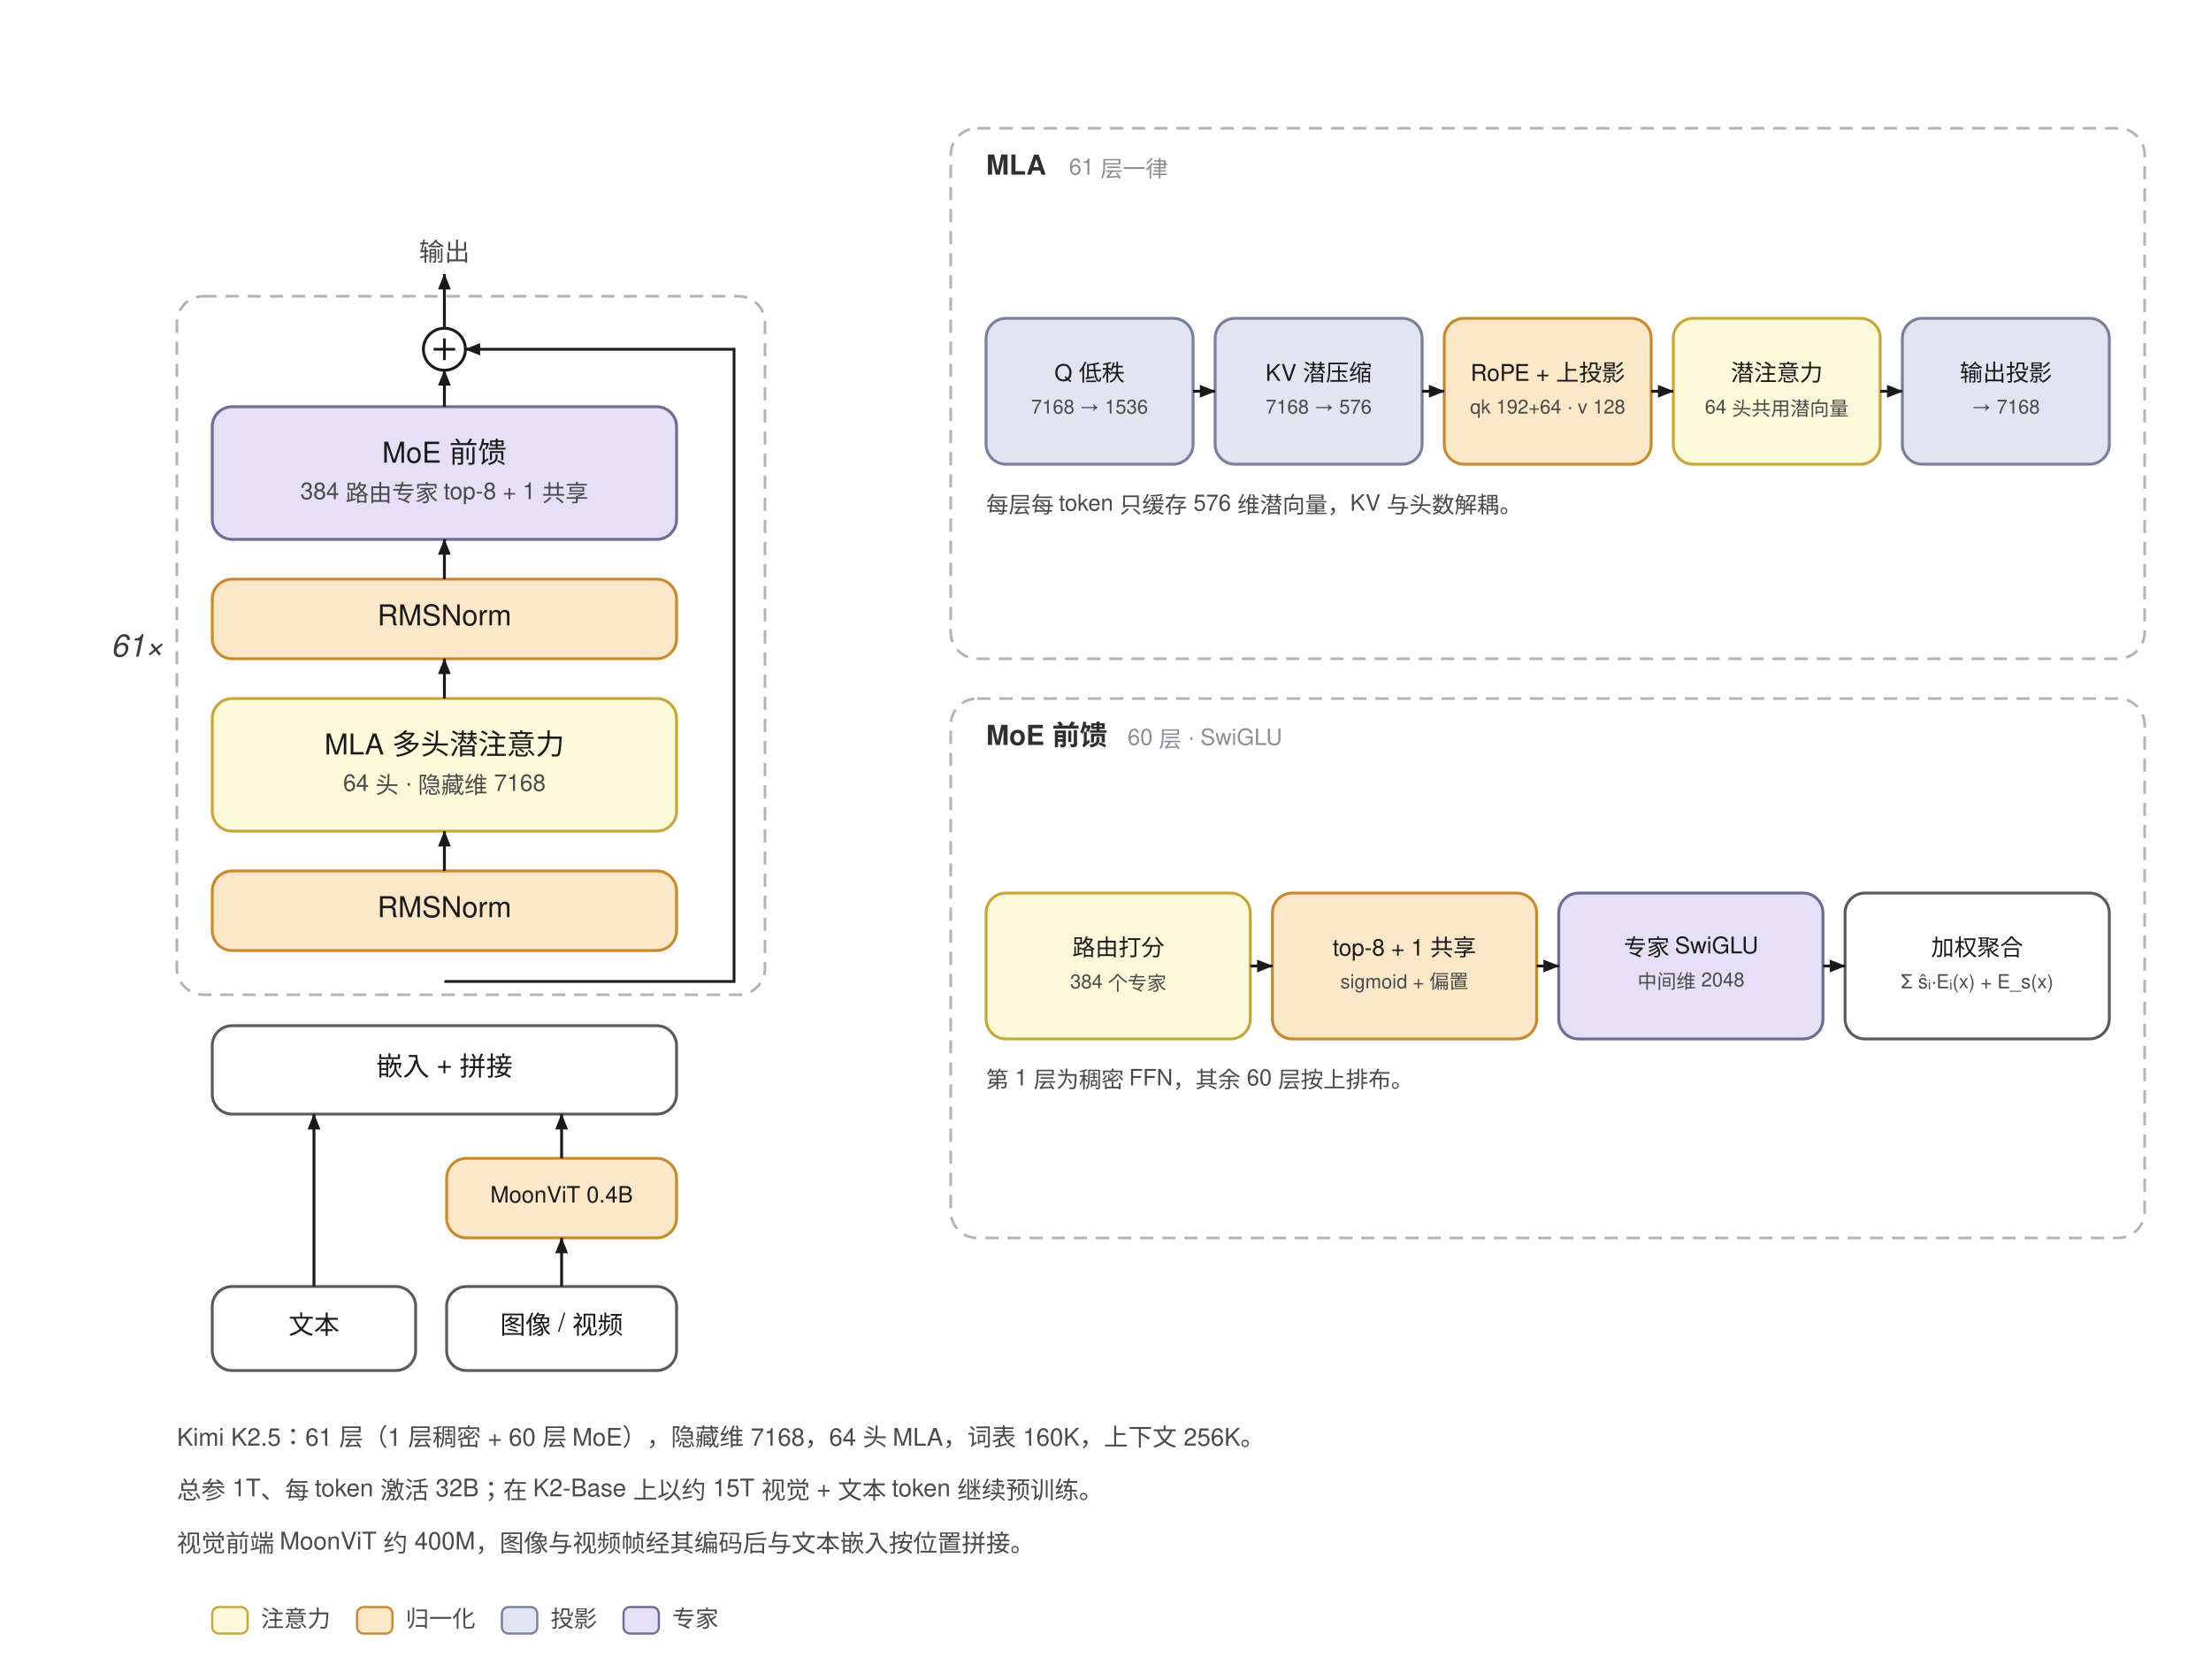
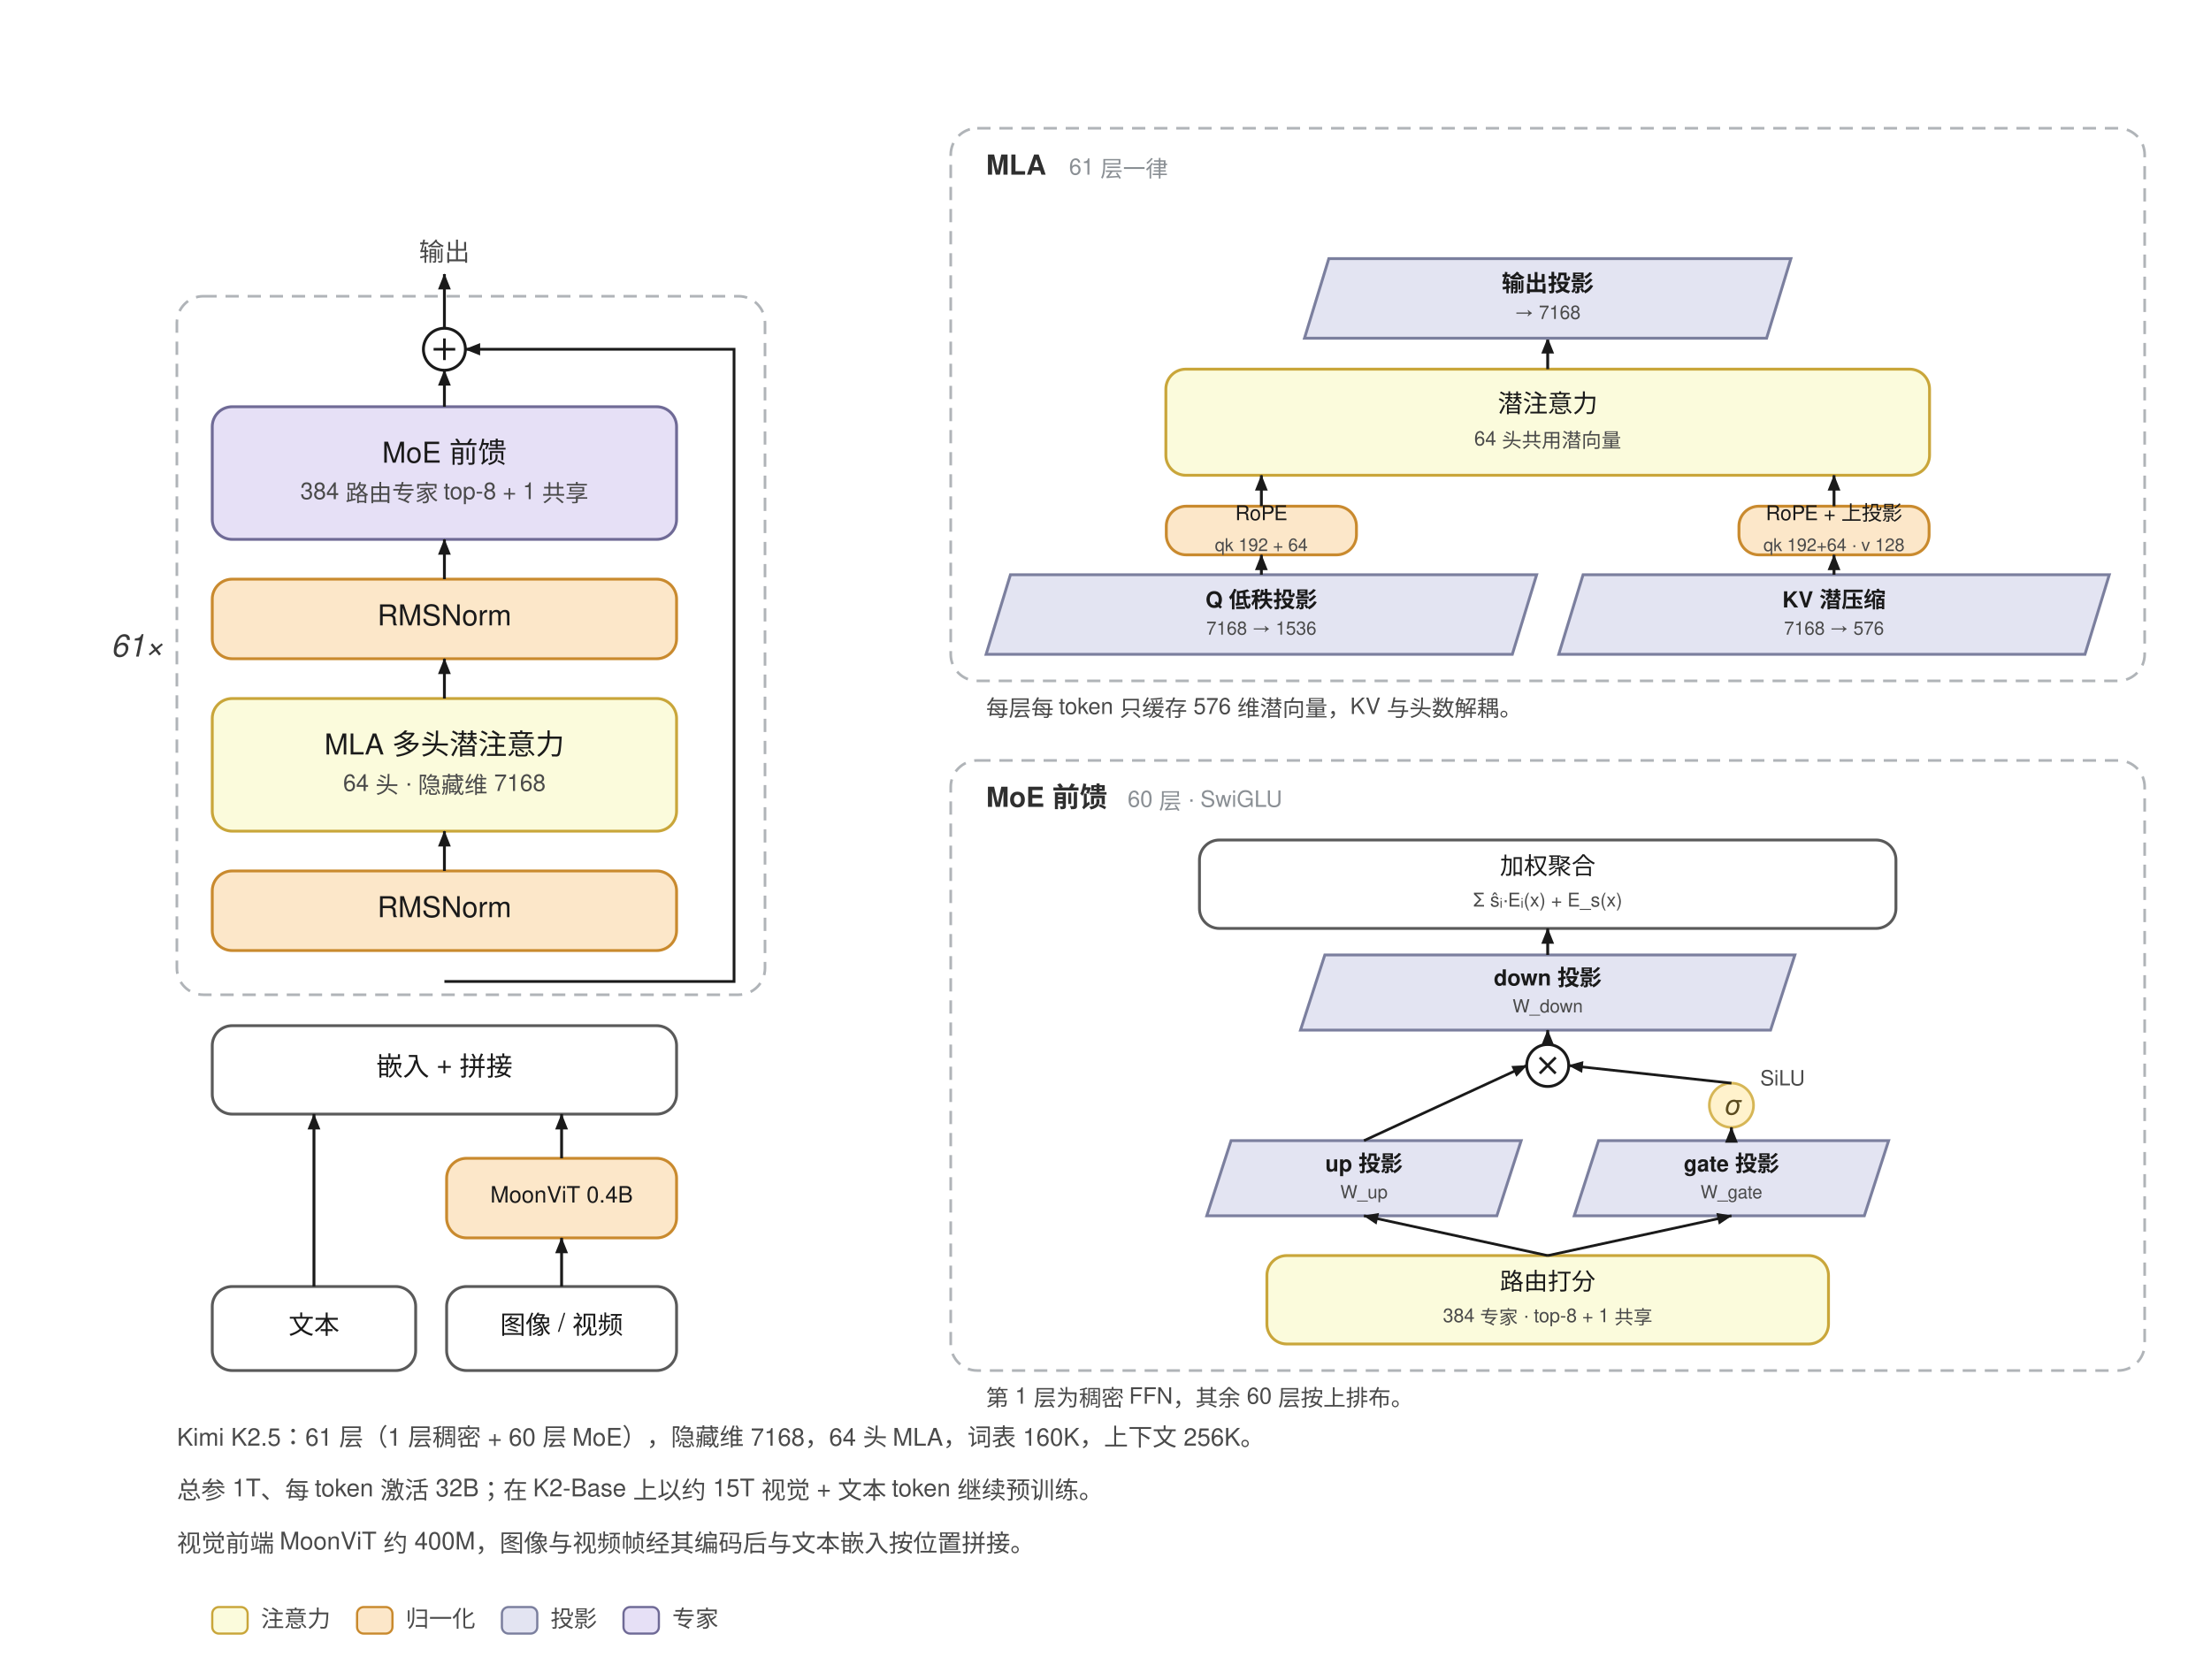
<svg xmlns="http://www.w3.org/2000/svg" width="1000" height="760" viewBox="0 0 1000 760" font-family="Helvetica, Arial, 'Microsoft YaHei', 'PingFang SC', sans-serif">
  <defs>
    <marker id="ah" viewBox="0 0 10 10" refX="8.6" refY="5" markerWidth="6.2" markerHeight="6.2" orient="auto-start-reverse">
      <path d="M0,1.4 L9,5 L0,8.6 z" fill="#1a1a1a" />
    </marker>
    <marker id="ag" viewBox="0 0 10 10" refX="8.6" refY="5" markerWidth="6.2" markerHeight="6.2" orient="auto-start-reverse">
      <path d="M0,1.4 L9,5 L0,8.6 z" fill="#6f7377" />
    </marker>
  </defs>
  <rect width="1000" height="760" fill="#ffffff" />
  <rect x="96.0" y="582.0" width="92.0" height="38.0" rx="9" fill="#ffffff" stroke="#5a5a5a" stroke-width="1.3" fill-opacity="1" />
  <text x="142.0" y="603.4" font-size="11.5" fill="#1a1a1a" text-anchor="middle">文本</text>
  <rect x="202.0" y="582.0" width="104.0" height="38.0" rx="9" fill="#ffffff" stroke="#5a5a5a" stroke-width="1.3" fill-opacity="1" />
  <text x="254.0" y="603.4" font-size="11.5" fill="#1a1a1a" text-anchor="middle">图像 / 视频</text>
  <rect x="202.0" y="524.0" width="104.0" height="36.0" rx="9" fill="#fce7c9" stroke="#c98a2e" stroke-width="1.3" fill-opacity="1" />
  <text x="254.0" y="544.0" font-size="10.2" fill="#1a1a1a" text-anchor="middle">MoonViT 0.4B</text>
  <path d="M254.0,582.0 L254.0,560.0" fill="none" stroke="#1a1a1a" stroke-width="1.3" marker-end="url(#ah)" />
  <rect x="96.0" y="464.0" width="210.0" height="40.0" rx="9" fill="#ffffff" stroke="#5a5a5a" stroke-width="1.3" fill-opacity="1" />
  <text x="201.0" y="486.6" font-size="12" fill="#1a1a1a" text-anchor="middle">嵌入 + 拼接</text>
  <path d="M142.0,582.0 L142.0,504.0" fill="none" stroke="#1a1a1a" stroke-width="1.3" marker-end="url(#ah)" />
  <path d="M254.0,524.0 L254.0,504.0" fill="none" stroke="#1a1a1a" stroke-width="1.3" marker-end="url(#ah)" />
  <rect x="96.0" y="394.0" width="210.0" height="36.0" rx="9" fill="#fce7c9" stroke="#c98a2e" stroke-width="1.3" fill-opacity="1" />
  <text x="201.0" y="414.9" font-size="13" fill="#1a1a1a" text-anchor="middle">RMSNorm</text>
  <rect x="96.0" y="316.0" width="210.0" height="60.0" rx="9" fill="#fbfbdc" stroke="#c9a63a" stroke-width="1.3" fill-opacity="1" />
  <text x="201.0" y="341.3" font-size="13" fill="#1a1a1a" text-anchor="middle">MLA 多头潜注意力</text>
  <text x="201.0" y="357.8" font-size="10.5" fill="#4a4a4a" text-anchor="middle">64 头 · 隐藏维 7168</text>
  <rect x="96.0" y="262.0" width="210.0" height="36.0" rx="9" fill="#fce7c9" stroke="#c98a2e" stroke-width="1.3" fill-opacity="1" />
  <text x="201.0" y="282.9" font-size="13" fill="#1a1a1a" text-anchor="middle">RMSNorm</text>
  <rect x="96.0" y="184.0" width="210.0" height="60.0" rx="9" fill="#e6e0f6" stroke="#6f6a96" stroke-width="1.3" fill-opacity="1" />
  <text x="201.0" y="209.3" font-size="13" fill="#1a1a1a" text-anchor="middle">MoE 前馈</text>
  <text x="201.0" y="225.8" font-size="10.5" fill="#4a4a4a" text-anchor="middle">384 路由专家 top-8 + 1 共享</text>
  <path d="M201.0,394.0 L201.0,376.0" fill="none" stroke="#1a1a1a" stroke-width="1.3" marker-end="url(#ah)" />
  <path d="M201.0,316.0 L201.0,298.0" fill="none" stroke="#1a1a1a" stroke-width="1.3" marker-end="url(#ah)" />
  <path d="M201.0,262.0 L201.0,244.0" fill="none" stroke="#1a1a1a" stroke-width="1.3" marker-end="url(#ah)" />
  <path d="M201.0,184.0 L201.0,167.5" fill="none" stroke="#1a1a1a" stroke-width="1.3" marker-end="url(#ah)" />
  <circle cx="201.0" cy="158.0" r="9.5" fill="#ffffff" stroke="#1a1a1a" stroke-width="1.3" />
  <path d="M196.1,158.0 L205.9,158.0 M201.0,153.1 L201.0,162.9" stroke="#1a1a1a" stroke-width="1.2" />
  <rect x="80.0" y="134.0" width="266.0" height="316.0" rx="12" fill="none" stroke="#b0b4b8" stroke-width="1.2" stroke-dasharray="6 4" fill-opacity="1" />
  <text x="62.0" y="297.0" font-size="14" fill="#3a3a3a" text-anchor="middle" font-style="italic">61×</text>
  <path d="M201.0,444.0 L332.0,444.0 L332.0,158.0 L210.5,158.0" fill="none" stroke="#1a1a1a" stroke-width="1.25" marker-end="url(#ah)" />
  <path d="M201.0,148.5 L201.0,124.0" fill="none" stroke="#1a1a1a" stroke-width="1.3" marker-end="url(#ah)" />
  <text x="201.0" y="118.0" font-size="11.5" fill="#4a4a4a" text-anchor="middle">输出</text>
-   <rect x="430.0" y="58.0" width="540.0" height="240.0" rx="12" fill="none" stroke="#b0b4b8" stroke-width="1.2" stroke-dasharray="6 4" fill-opacity="1" />
+   <rect x="430.0" y="58.0" width="540.0" height="250.0" rx="12" fill="none" stroke="#b0b4b8" stroke-width="1.2" stroke-dasharray="6 4" fill-opacity="1" />
  <text x="446.0" y="79.0" font-size="12.5" fill="#2f2f2f" text-anchor="start" font-weight="600">MLA</text>
  <text x="483.5" y="79.0" font-size="10.2" fill="#8a8f94" text-anchor="start">61 层一律</text>
-   <rect x="446.0" y="144.0" width="93.6" height="66.0" rx="9" fill="#e3e4f2" stroke="#7b7f9e" stroke-width="1.3" fill-opacity="1" />
-   <text x="492.8" y="172.3" font-size="10.4" fill="#1a1a1a" text-anchor="middle">Q 低秩</text>
-   <text x="492.8" y="187.1" font-size="8.8" fill="#4a4a4a" text-anchor="middle">7168 → 1536</text>
-   <rect x="549.6" y="144.0" width="93.6" height="66.0" rx="9" fill="#e3e4f2" stroke="#7b7f9e" stroke-width="1.3" fill-opacity="1" />
-   <text x="596.4" y="172.3" font-size="10.4" fill="#1a1a1a" text-anchor="middle">KV 潜压缩</text>
-   <text x="596.4" y="187.1" font-size="8.8" fill="#4a4a4a" text-anchor="middle">7168 → 576</text>
-   <rect x="653.2" y="144.0" width="93.6" height="66.0" rx="9" fill="#fce7c9" stroke="#c98a2e" stroke-width="1.3" fill-opacity="1" />
-   <text x="700.0" y="172.3" font-size="10.4" fill="#1a1a1a" text-anchor="middle">RoPE + 上投影</text>
-   <text x="700.0" y="187.1" font-size="8.8" fill="#4a4a4a" text-anchor="middle">qk 192+64 · v 128</text>
-   <rect x="756.8" y="144.0" width="93.6" height="66.0" rx="9" fill="#fbfbdc" stroke="#c9a63a" stroke-width="1.3" fill-opacity="1" />
-   <text x="803.6" y="172.3" font-size="10.4" fill="#1a1a1a" text-anchor="middle">潜注意力</text>
-   <text x="803.6" y="187.1" font-size="8.8" fill="#4a4a4a" text-anchor="middle">64 头共用潜向量</text>
-   <rect x="860.4" y="144.0" width="93.6" height="66.0" rx="9" fill="#e3e4f2" stroke="#7b7f9e" stroke-width="1.3" fill-opacity="1" />
-   <text x="907.2" y="172.3" font-size="10.4" fill="#1a1a1a" text-anchor="middle">输出投影</text>
-   <text x="907.2" y="187.1" font-size="8.8" fill="#4a4a4a" text-anchor="middle">→ 7168</text>
-   <path d="M539.6,177.0 L549.6,177.0" fill="none" stroke="#1a1a1a" stroke-width="1.3" marker-end="url(#ah)" />
-   <path d="M643.2,177.0 L653.2,177.0" fill="none" stroke="#1a1a1a" stroke-width="1.3" marker-end="url(#ah)" />
-   <path d="M746.8,177.0 L756.8,177.0" fill="none" stroke="#1a1a1a" stroke-width="1.3" marker-end="url(#ah)" />
-   <path d="M850.4,177.0 L860.4,177.0" fill="none" stroke="#1a1a1a" stroke-width="1.3" marker-end="url(#ah)" />
-   <text x="446.0" y="232.0" font-size="10.2" fill="#4a4a4a" text-anchor="start">每层每 token 只缓存 576 维潜向量，KV 与头数解耦。</text>
-   <rect x="430.0" y="316.0" width="540.0" height="244.0" rx="12" fill="none" stroke="#b0b4b8" stroke-width="1.2" stroke-dasharray="6 4" fill-opacity="1" />
-   <text x="446.0" y="337.0" font-size="12.5" fill="#2f2f2f" text-anchor="start" font-weight="600">MoE 前馈</text>
-   <text x="510.0" y="337.0" font-size="10.2" fill="#8a8f94" text-anchor="start">60 层 · SwiGLU</text>
-   <rect x="446.0" y="404.0" width="119.5" height="66.0" rx="9" fill="#fbfbdc" stroke="#c9a63a" stroke-width="1.3" fill-opacity="1" />
-   <text x="505.8" y="432.3" font-size="10.4" fill="#1a1a1a" text-anchor="middle">路由打分</text>
-   <text x="505.8" y="447.1" font-size="8.8" fill="#4a4a4a" text-anchor="middle">384 个专家</text>
-   <rect x="575.5" y="404.0" width="119.5" height="66.0" rx="9" fill="#fce7c9" stroke="#c98a2e" stroke-width="1.3" fill-opacity="1" />
-   <text x="635.2" y="432.3" font-size="10.4" fill="#1a1a1a" text-anchor="middle">top-8 + 1 共享</text>
-   <text x="635.2" y="447.1" font-size="8.8" fill="#4a4a4a" text-anchor="middle">sigmoid + 偏置</text>
-   <rect x="705.0" y="404.0" width="119.5" height="66.0" rx="9" fill="#e6e0f6" stroke="#6f6a96" stroke-width="1.3" fill-opacity="1" />
-   <text x="764.8" y="432.3" font-size="10.4" fill="#1a1a1a" text-anchor="middle">专家 SwiGLU</text>
-   <text x="764.8" y="447.1" font-size="8.8" fill="#4a4a4a" text-anchor="middle">中间维 2048</text>
-   <rect x="834.5" y="404.0" width="119.5" height="66.0" rx="9" fill="#ffffff" stroke="#5a5a5a" stroke-width="1.3" fill-opacity="1" />
-   <text x="894.2" y="432.3" font-size="10.4" fill="#1a1a1a" text-anchor="middle">加权聚合</text>
-   <text x="894.2" y="447.1" font-size="8.8" fill="#4a4a4a" text-anchor="middle">Σ ŝᵢ·Eᵢ(x) + E_s(x)</text>
-   <path d="M565.5,437.0 L575.5,437.0" fill="none" stroke="#1a1a1a" stroke-width="1.3" marker-end="url(#ah)" />
-   <path d="M695.0,437.0 L705.0,437.0" fill="none" stroke="#1a1a1a" stroke-width="1.3" marker-end="url(#ah)" />
-   <path d="M824.5,437.0 L834.5,437.0" fill="none" stroke="#1a1a1a" stroke-width="1.3" marker-end="url(#ah)" />
-   <text x="446.0" y="492.0" font-size="10.2" fill="#4a4a4a" text-anchor="start">第 1 层为稠密 FFN，其余 60 层按上排布。</text>
+   <path d="M457.0,260.0 L695.0,260.0 L684.0,296.0 L446.0,296.0 Z" fill="#e3e4f2" stroke="#7b7f9e" stroke-width="1.3" />
+   <text x="570.5" y="274.8" font-size="10.0" fill="#1a1a1a" text-anchor="middle" font-weight="600">Q 低秩投影</text>
+   <text x="570.5" y="287.1" font-size="8.3" fill="#4a4a4a" text-anchor="middle">7168 → 1536</text>
+   <path d="M716.0,260.0 L954.0,260.0 L943.0,296.0 L705.0,296.0 Z" fill="#e3e4f2" stroke="#7b7f9e" stroke-width="1.3" />
+   <text x="829.5" y="274.8" font-size="10.0" fill="#1a1a1a" text-anchor="middle" font-weight="600">KV 潜压缩</text>
+   <text x="829.5" y="287.1" font-size="8.3" fill="#4a4a4a" text-anchor="middle">7168 → 576</text>
+   <rect x="527.5" y="229.0" width="86.0" height="22.0" rx="9" fill="#fce7c9" stroke="#c98a2e" stroke-width="1.3" fill-opacity="1" />
+   <text x="570.5" y="235.3" font-size="9.2" fill="#1a1a1a" text-anchor="middle">RoPE</text>
+   <text x="570.5" y="249.3" font-size="8.0" fill="#4a4a4a" text-anchor="middle">qk 192 + 64</text>
+   <path d="M570.5,260.0 L570.5,251.0" fill="none" stroke="#1a1a1a" stroke-width="1.3" marker-end="url(#ah)" />
+   <rect x="786.5" y="229.0" width="86.0" height="22.0" rx="9" fill="#fce7c9" stroke="#c98a2e" stroke-width="1.3" fill-opacity="1" />
+   <text x="829.5" y="235.3" font-size="9.2" fill="#1a1a1a" text-anchor="middle">RoPE + 上投影</text>
+   <text x="829.5" y="249.3" font-size="8.0" fill="#4a4a4a" text-anchor="middle">qk 192+64 · v 128</text>
+   <path d="M829.5,260.0 L829.5,251.0" fill="none" stroke="#1a1a1a" stroke-width="1.3" marker-end="url(#ah)" />
+   <rect x="527.3" y="167.0" width="345.4" height="48.0" rx="9" fill="#fbfbdc" stroke="#c9a63a" stroke-width="1.3" fill-opacity="1" />
+   <text x="700.0" y="186.5" font-size="11.3" fill="#1a1a1a" text-anchor="middle">潜注意力</text>
+   <text x="700.0" y="201.5" font-size="9.0" fill="#4a4a4a" text-anchor="middle">64 头共用潜向量</text>
+   <path d="M570.5,229.0 L570.5,215.0" fill="none" stroke="#1a1a1a" stroke-width="1.3" marker-end="url(#ah)" />
+   <path d="M829.5,229.0 L829.5,215.0" fill="none" stroke="#1a1a1a" stroke-width="1.3" marker-end="url(#ah)" />
+   <path d="M700.0,167.0 L700.0,153.0" fill="none" stroke="#1a1a1a" stroke-width="1.3" marker-end="url(#ah)" />
+   <path d="M601.0,117.0 L810.0,117.0 L799.0,153.0 L590.0,153.0 Z" fill="#e3e4f2" stroke="#7b7f9e" stroke-width="1.3" />
+   <text x="700.0" y="131.8" font-size="10.4" fill="#1a1a1a" text-anchor="middle" font-weight="600">输出投影</text>
+   <text x="700.0" y="144.3" font-size="8.5" fill="#4a4a4a" text-anchor="middle">→ 7168</text>
+   <text x="446.0" y="324.0" font-size="10.2" fill="#4a4a4a" text-anchor="start">每层每 token 只缓存 576 维潜向量，KV 与头数解耦。</text>
+   <rect x="430.0" y="344.0" width="540.0" height="276.0" rx="12" fill="none" stroke="#b0b4b8" stroke-width="1.2" stroke-dasharray="6 4" fill-opacity="1" />
+   <text x="446.0" y="365.0" font-size="12.5" fill="#2f2f2f" text-anchor="start" font-weight="600">MoE 前馈</text>
+   <text x="510.0" y="365.0" font-size="10.2" fill="#8a8f94" text-anchor="start">60 层 · SwiGLU</text>
+   <rect x="573.0" y="568.0" width="254.0" height="40.0" rx="9" fill="#fbfbdc" stroke="#c9a63a" stroke-width="1.3" fill-opacity="1" />
+   <text x="700.0" y="583.5" font-size="10.8" fill="#1a1a1a" text-anchor="middle">路由打分</text>
+   <text x="700.0" y="598.1" font-size="8.6" fill="#4a4a4a" text-anchor="middle">384 专家 · top-8 + 1 共享</text>
+   <path d="M556.8,516.0 L688.0,516.0 L677.0,550.0 L545.8,550.0 Z" fill="#e3e4f2" stroke="#7b7f9e" stroke-width="1.3" />
+   <text x="616.9" y="529.9" font-size="10.0" fill="#1a1a1a" text-anchor="middle" font-weight="600">up 投影</text>
+   <text x="616.9" y="542.1" font-size="8.2" fill="#4a4a4a" text-anchor="middle">W_up</text>
+   <path d="M723.0,516.0 L854.2,516.0 L843.2,550.0 L712.0,550.0 Z" fill="#e3e4f2" stroke="#7b7f9e" stroke-width="1.3" />
+   <text x="783.1" y="529.9" font-size="10.0" fill="#1a1a1a" text-anchor="middle" font-weight="600">gate 投影</text>
+   <text x="783.1" y="542.1" font-size="8.2" fill="#4a4a4a" text-anchor="middle">W_gate</text>
+   <path d="M700.0,568.0 L616.9,550.0" fill="none" stroke="#1a1a1a" stroke-width="1.2" marker-end="url(#ah)" />
+   <path d="M700.0,568.0 L783.1,550.0" fill="none" stroke="#1a1a1a" stroke-width="1.2" marker-end="url(#ah)" />
+   <circle cx="783.1" cy="500.0" r="10.0" fill="#fff2cc" stroke="#d6b656" stroke-width="1.2" />
+   <text x="783.1" y="504.2" font-size="12.5" fill="#5a4a1e" text-anchor="middle" font-style="italic">σ</text>
+   <path d="M783.1,516.0 L783.1,510.0" fill="none" stroke="#1a1a1a" stroke-width="1.3" marker-end="url(#ah)" />
+   <circle cx="700.0" cy="482.0" r="9.5" fill="#ffffff" stroke="#1a1a1a" stroke-width="1.3" />
+   <path d="M696.4,478.4 L703.6,485.6 M696.4,485.6 L703.6,478.4" stroke="#1a1a1a" stroke-width="1.2" />
+   <path d="M616.9,516.0 L690.5,482.0" fill="none" stroke="#1a1a1a" stroke-width="1.2" marker-end="url(#ah)" />
+   <path d="M783.1,490.0 L709.5,482.0" fill="none" stroke="#1a1a1a" stroke-width="1.2" marker-end="url(#ah)" />
+   <text x="796.1" y="491.0" font-size="9.5" fill="#4a4a4a" text-anchor="start">SiLU</text>
+   <path d="M599.2,432.0 L811.8,432.0 L800.8,466.0 L588.2,466.0 Z" fill="#e3e4f2" stroke="#7b7f9e" stroke-width="1.3" />
+   <text x="700.0" y="445.8" font-size="10.0" fill="#1a1a1a" text-anchor="middle" font-weight="600">down 投影</text>
+   <text x="700.0" y="458.0" font-size="8.2" fill="#4a4a4a" text-anchor="middle">W_down</text>
+   <path d="M700.0,472.5 L700.0,466.0" fill="none" stroke="#1a1a1a" stroke-width="1.3" marker-end="url(#ah)" />
+   <rect x="542.5" y="380.0" width="315.0" height="40.0" rx="9" fill="#ffffff" stroke="#5a5a5a" stroke-width="1.3" fill-opacity="1" />
+   <text x="700.0" y="395.5" font-size="10.8" fill="#1a1a1a" text-anchor="middle">加权聚合</text>
+   <text x="700.0" y="410.1" font-size="8.6" fill="#4a4a4a" text-anchor="middle">Σ ŝᵢ·Eᵢ(x) + E_s(x)</text>
+   <path d="M700.0,432.0 L700.0,420.0" fill="none" stroke="#1a1a1a" stroke-width="1.3" marker-end="url(#ah)" />
+   <text x="446.0" y="636.0" font-size="10.2" fill="#4a4a4a" text-anchor="start">第 1 层为稠密 FFN，其余 60 层按上排布。</text>
  <text x="80.0" y="654.0" font-size="11" fill="#4a4a4a" text-anchor="start">Kimi K2.5：61 层（1 层稠密 + 60 层 MoE），隐藏维 7168，64 头 MLA，词表 160K，上下文 256K。</text>
  <text x="80.0" y="678.0" font-size="11" fill="#4a4a4a" text-anchor="start">总参 1T、每 token 激活 32B；在 K2-Base 上以约 15T 视觉 + 文本 token 继续预训练。</text>
  <text x="80.0" y="702.0" font-size="11" fill="#4a4a4a" text-anchor="start">视觉前端 MoonViT 约 400M，图像与视频帧经其编码后与文本嵌入按位置拼接。</text>
  <rect x="96.0" y="727.0" width="16.0" height="12.0" rx="3" fill="#fbfbdc" stroke="#c9a63a" stroke-width="1.0" fill-opacity="1" />
  <text x="118.0" y="736.0" font-size="10.5" fill="#4a4a4a" text-anchor="start">注意力</text>
  <rect x="161.5" y="727.0" width="16.0" height="12.0" rx="3" fill="#fce7c9" stroke="#c98a2e" stroke-width="1.0" fill-opacity="1" />
  <text x="183.5" y="736.0" font-size="10.5" fill="#4a4a4a" text-anchor="start">归一化</text>
  <rect x="227.0" y="727.0" width="16.0" height="12.0" rx="3" fill="#e3e4f2" stroke="#7b7f9e" stroke-width="1.0" fill-opacity="1" />
  <text x="249.0" y="736.0" font-size="10.5" fill="#4a4a4a" text-anchor="start">投影</text>
  <rect x="282.0" y="727.0" width="16.0" height="12.0" rx="3" fill="#e6e0f6" stroke="#6f6a96" stroke-width="1.0" fill-opacity="1" />
  <text x="304.0" y="736.0" font-size="10.5" fill="#4a4a4a" text-anchor="start">专家</text>
</svg>
